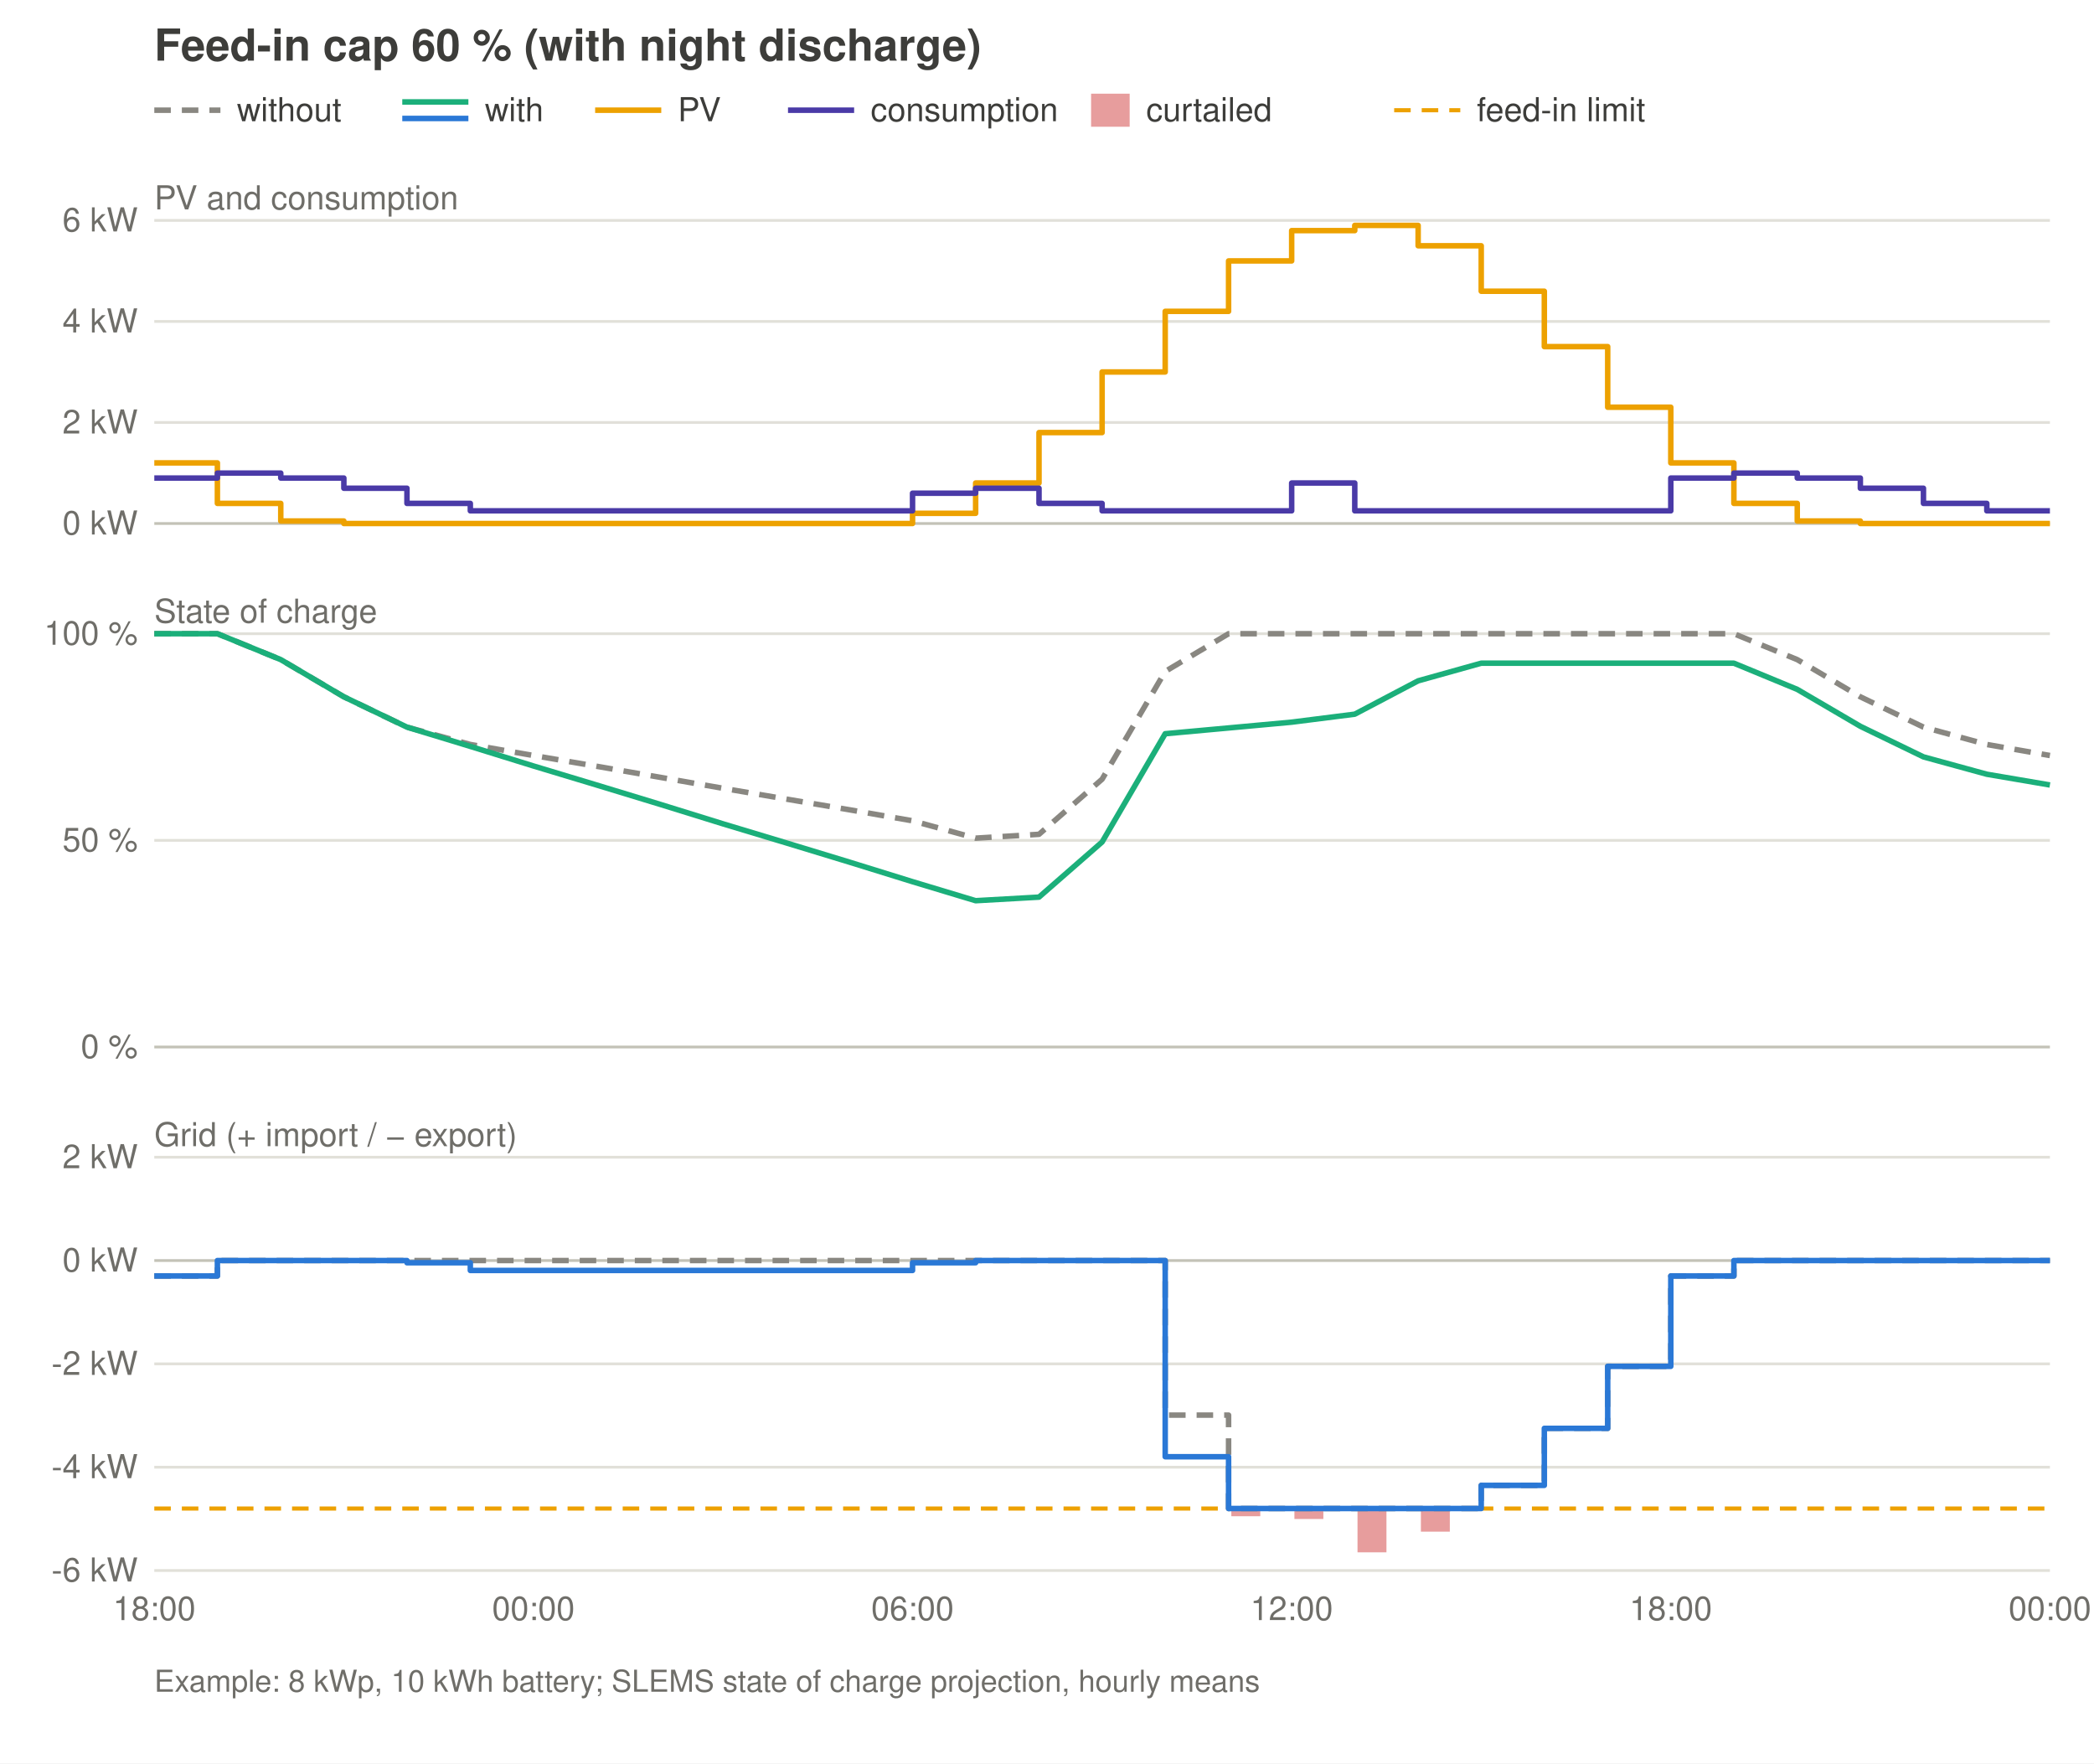
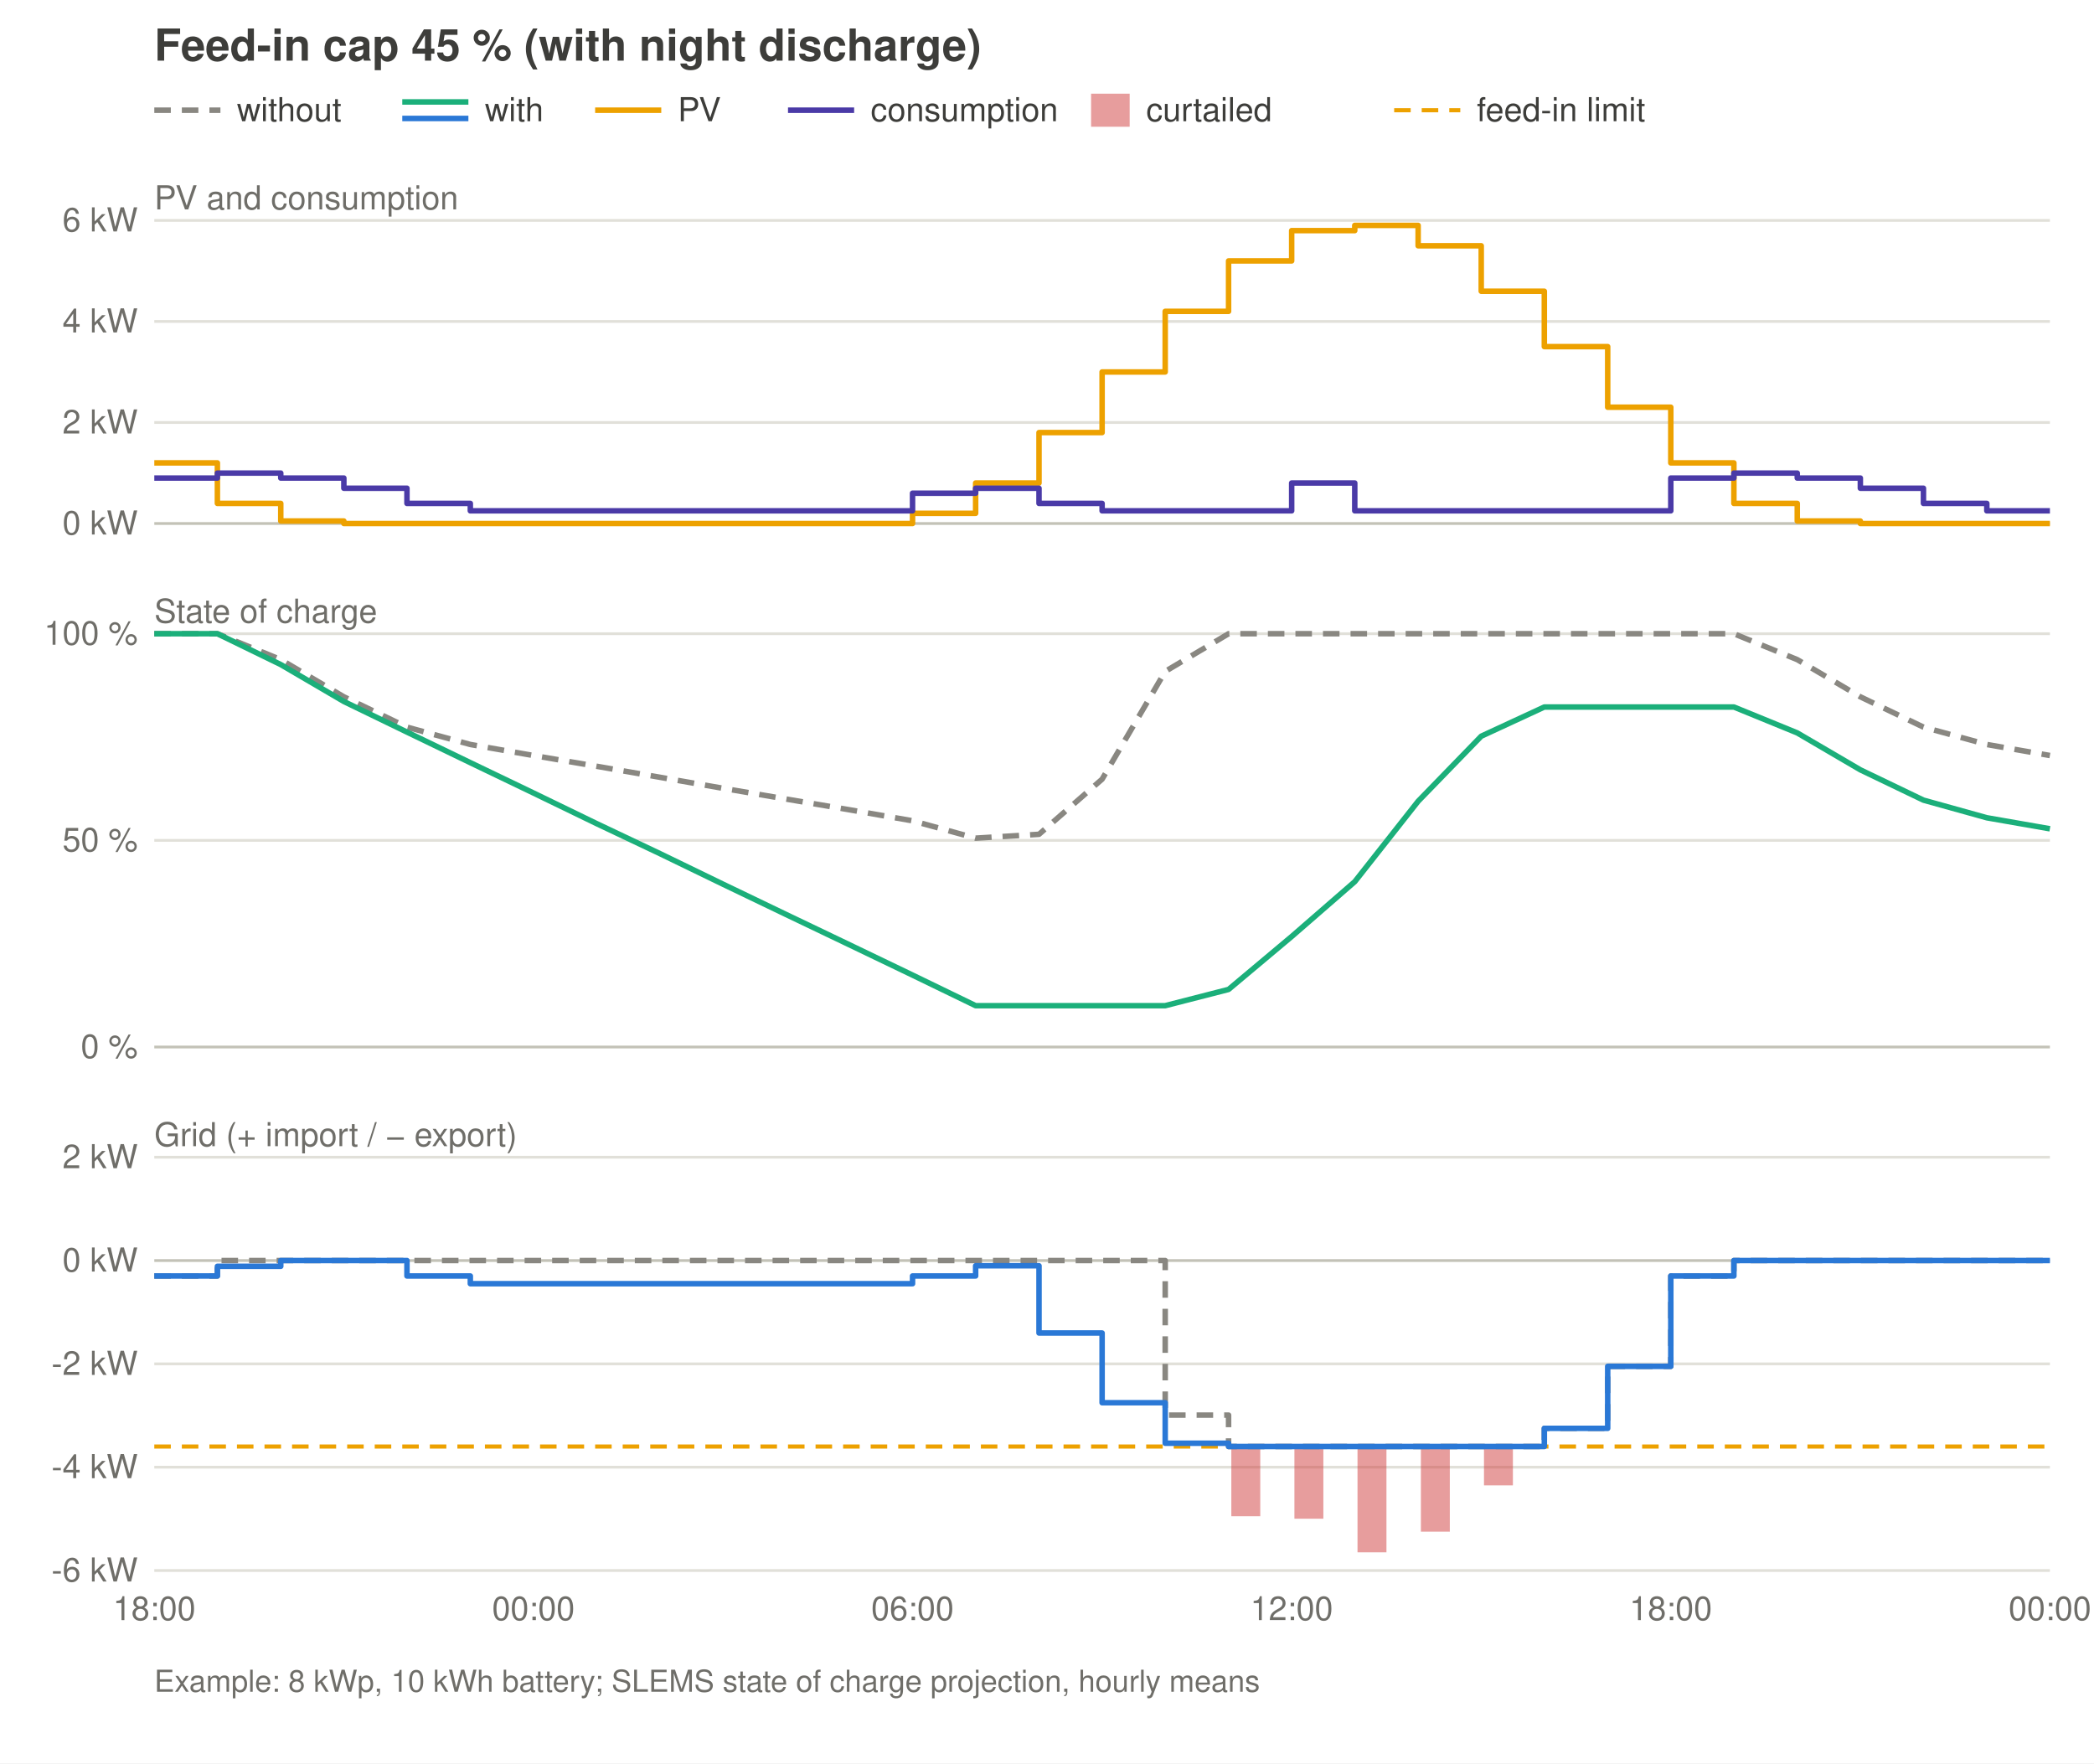
<svg xmlns="http://www.w3.org/2000/svg" viewBox="0 0 760 640" width="760" height="640" font-family="Helvetica, Arial, sans-serif" font-size="12">
  <rect width="760" height="640" fill="#ffffff" />
-   <text x="56" y="22" font-size="16" font-weight="bold" fill="#3d3d3a">Feed-in cap 60 % (with night discharge)</text>
+   <text x="56" y="22" font-size="16" font-weight="bold" fill="#3d3d3a">Feed-in cap 45 % (with night discharge)</text>
  <polyline points="56.0,40.0 80.0,40.0" fill="none" stroke="#898781" stroke-width="2" stroke-linejoin="round" stroke-dasharray="6 4" />
  <text x="86" y="44" fill="#3d3d3a">without</text>
  <polyline points="146.0,37.0 170.0,37.0" fill="none" stroke="#1baf7a" stroke-width="2" stroke-linejoin="round" />
  <polyline points="146.0,43.0 170.0,43.0" fill="none" stroke="#2a78d6" stroke-width="2" stroke-linejoin="round" />
  <text x="176" y="44" fill="#3d3d3a">with</text>
  <polyline points="216.0,40.0 240.0,40.0" fill="none" stroke="#eda100" stroke-width="2" stroke-linejoin="round" />
  <text x="246" y="44" fill="#3d3d3a">PV</text>
  <polyline points="286.0,40.0 310.0,40.0" fill="none" stroke="#4a3aa7" stroke-width="2" stroke-linejoin="round" />
  <text x="316" y="44" fill="#3d3d3a">consumption</text>
  <rect x="396" y="34" width="14" height="12" fill="#d03b3b" opacity="0.5" />
  <text x="416" y="44" fill="#3d3d3a">curtailed</text>
  <polyline points="506.0,40.0 530.0,40.0" fill="none" stroke="#eda100" stroke-width="1.5" stroke-linejoin="round" stroke-dasharray="6 4" />
  <text x="536" y="44" fill="#3d3d3a">feed-in limit</text>
  <text x="56" y="76" fill="#6f6e69">PV and consumption</text>
  <line x1="56" x2="744" y1="190.0" y2="190.0" stroke="#c3c2b7" />
  <text x="50" y="194.0" text-anchor="end" fill="#6f6e69">0 kW</text>
  <line x1="56" x2="744" y1="153.333" y2="153.333" stroke="#e1e0d9" />
  <text x="50" y="157.333" text-anchor="end" fill="#6f6e69">2 kW</text>
  <line x1="56" x2="744" y1="116.667" y2="116.667" stroke="#e1e0d9" />
  <text x="50" y="120.667" text-anchor="end" fill="#6f6e69">4 kW</text>
  <line x1="56" x2="744" y1="80.0" y2="80.0" stroke="#e1e0d9" />
  <text x="50" y="84.0" text-anchor="end" fill="#6f6e69">6 kW</text>
  <polyline points="56.0,168.0 78.9,168.0 78.9,182.7 101.9,182.7 101.9,189.1 124.8,189.1 124.8,190.0 147.7,190.0 147.7,190.0 170.7,190.0 170.7,190.0 193.6,190.0 193.6,190.0 216.5,190.0 216.5,190.0 239.5,190.0 239.5,190.0 262.4,190.0 262.4,190.0 285.3,190.0 285.3,190.0 308.3,190.0 308.3,190.0 331.2,190.0 331.2,186.3 354.1,186.3 354.1,175.3 377.1,175.3 377.1,157.0 400.0,157.0 400.0,135.0 422.9,135.0 422.9,113.0 445.9,113.0 445.9,94.7 468.8,94.7 468.8,83.7 491.7,83.7 491.7,81.8 514.7,81.8 514.7,89.2 537.6,89.2 537.6,105.7 560.5,105.7 560.5,125.8 583.5,125.8 583.5,147.8 606.4,147.8 606.4,168.0 629.3,168.0 629.3,182.7 652.3,182.7 652.3,189.1 675.2,189.1 675.2,190.0 698.1,190.0 698.1,190.0 721.1,190.0 721.1,190.0 744.0,190.0" fill="none" stroke="#eda100" stroke-width="2" stroke-linejoin="round" />
  <polyline points="56.0,173.5 78.9,173.5 78.9,171.7 101.9,171.7 101.9,173.5 124.8,173.5 124.8,177.2 147.7,177.2 147.7,182.7 170.7,182.7 170.7,185.4 193.6,185.4 193.6,185.4 216.5,185.4 216.5,185.4 239.5,185.4 239.5,185.4 262.4,185.4 262.4,185.4 285.3,185.4 285.3,185.4 308.3,185.4 308.3,185.4 331.2,185.4 331.2,179.0 354.1,179.0 354.1,177.2 377.1,177.2 377.1,182.7 400.0,182.7 400.0,185.4 422.9,185.4 422.9,185.4 445.9,185.4 445.9,185.4 468.8,185.4 468.8,175.3 491.7,175.3 491.7,185.4 514.7,185.4 514.7,185.4 537.6,185.4 537.6,185.4 560.5,185.4 560.5,185.4 583.5,185.4 583.5,185.4 606.4,185.4 606.4,173.5 629.3,173.5 629.3,171.7 652.3,171.7 652.3,173.5 675.2,173.5 675.2,177.2 698.1,177.2 698.1,182.7 721.1,182.7 721.1,185.4 744.0,185.4" fill="none" stroke="#4a3aa7" stroke-width="2" stroke-linejoin="round" />
  <text x="56" y="226" fill="#6f6e69">State of charge</text>
  <line x1="56" x2="744" y1="380.0" y2="380.0" stroke="#c3c2b7" />
  <text x="50" y="384.0" text-anchor="end" fill="#6f6e69">0 %</text>
  <line x1="56" x2="744" y1="305.0" y2="305.0" stroke="#e1e0d9" />
  <text x="50" y="309.0" text-anchor="end" fill="#6f6e69">50 %</text>
  <line x1="56" x2="744" y1="230.0" y2="230.0" stroke="#e1e0d9" />
  <text x="50" y="234.0" text-anchor="end" fill="#6f6e69">100 %</text>
  <polyline points="56.0,230.0 78.9,230.0 101.9,239.4 124.8,252.9 147.7,263.9 170.7,270.2 193.6,274.2 216.5,278.1 239.5,282.1 262.4,286.1 285.3,290.0 308.3,293.9 331.2,297.9 354.1,304.2 377.1,302.8 400.0,282.8 422.9,243.7 445.9,230.0 468.8,230.0 491.7,230.0 514.7,230.0 537.6,230.0 560.5,230.0 583.5,230.0 606.4,230.0 629.3,230.0 652.3,239.4 675.2,252.9 698.1,263.9 721.1,270.2 744.0,274.2" fill="none" stroke="#898781" stroke-width="2" stroke-linejoin="round" stroke-dasharray="6 4" />
-   <polyline points="56.0,230.0 78.9,230.0 101.9,239.4 124.8,252.9 147.7,263.9 170.7,270.9 193.6,278.0 216.5,284.9 239.5,291.9 262.4,299.0 285.3,305.9 308.3,312.9 331.2,320.0 354.1,326.9 377.1,325.6 400.0,305.6 422.9,266.3 445.9,264.2 468.8,262.1 491.7,259.2 514.7,247.1 537.6,240.7 560.5,240.7 583.5,240.7 606.4,240.7 629.3,240.7 652.3,250.2 675.2,263.6 698.1,274.7 721.1,281.0 744.0,284.9" fill="none" stroke="#1baf7a" stroke-width="2" stroke-linejoin="round" />
+   <polyline points="56.0,230.0 78.9,230.0 101.9,241.2 124.8,254.6 147.7,265.7 170.7,276.8 193.6,287.8 216.5,298.9 239.5,309.8 262.4,320.9 285.3,331.9 308.3,342.9 331.2,353.9 354.1,365.0 377.1,365.0 400.0,365.0 422.9,365.0 445.9,359.1 468.8,339.9 491.7,320.0 514.7,290.8 537.6,267.2 560.5,256.6 583.5,256.6 606.4,256.6 629.3,256.6 652.3,266.0 675.2,279.4 698.1,290.4 721.1,296.8 744.0,300.8" fill="none" stroke="#1baf7a" stroke-width="2" stroke-linejoin="round" />
  <text x="56" y="416" fill="#6f6e69">Grid (+ import / − export)</text>
  <line x1="56" x2="744" y1="570.0" y2="570.0" stroke="#e1e0d9" />
  <text x="50" y="574.0" text-anchor="end" fill="#6f6e69">-6 kW</text>
  <line x1="56" x2="744" y1="532.5" y2="532.5" stroke="#e1e0d9" />
  <text x="50" y="536.5" text-anchor="end" fill="#6f6e69">-4 kW</text>
  <line x1="56" x2="744" y1="495.0" y2="495.0" stroke="#e1e0d9" />
  <text x="50" y="499.0" text-anchor="end" fill="#6f6e69">-2 kW</text>
  <line x1="56" x2="744" y1="457.5" y2="457.5" stroke="#c3c2b7" />
  <text x="50" y="461.5" text-anchor="end" fill="#6f6e69">0 kW</text>
  <line x1="56" x2="744" y1="420.0" y2="420.0" stroke="#e1e0d9" />
  <text x="50" y="424.0" text-anchor="end" fill="#6f6e69">2 kW</text>
-   <polyline points="56.0,547.5 744.0,547.5" fill="none" stroke="#eda100" stroke-width="1.5" stroke-linejoin="round" stroke-dasharray="6 4" />
-   <rect x="446.9" y="547.5" width="10.5" height="2.8" fill="#d03b3b" opacity="0.5" />
-   <rect x="469.8" y="547.5" width="10.5" height="3.8" fill="#d03b3b" opacity="0.5" />
-   <rect x="492.7" y="547.5" width="10.5" height="15.9" fill="#d03b3b" opacity="0.5" />
-   <rect x="515.7" y="547.5" width="10.5" height="8.4" fill="#d03b3b" opacity="0.5" />
-   <polyline points="56.0,463.1 78.9,463.1 78.9,457.5 101.9,457.5 101.9,457.5 124.8,457.5 124.8,457.5 147.7,457.5 147.7,457.5 170.7,457.5 170.7,457.5 193.6,457.5 193.6,457.5 216.5,457.5 216.5,457.5 239.5,457.5 239.5,457.5 262.4,457.5 262.4,457.5 285.3,457.5 285.3,457.5 308.3,457.5 308.3,457.5 331.2,457.5 331.2,457.5 354.1,457.5 354.1,457.5 377.1,457.5 377.1,457.5 400.0,457.5 400.0,457.5 422.9,457.5 422.9,513.6 445.9,513.6 445.9,547.5 468.8,547.5 468.8,547.5 491.7,547.5 491.7,547.5 514.7,547.5 514.7,547.5 537.6,547.5 537.6,539.1 560.5,539.1 560.5,518.4 583.5,518.4 583.5,495.9 606.4,495.9 606.4,463.1 629.3,463.1 629.3,457.5 652.3,457.5 652.3,457.5 675.2,457.5 675.2,457.5 698.1,457.5 698.1,457.5 721.1,457.5 721.1,457.5 744.0,457.5" fill="none" stroke="#898781" stroke-width="2" stroke-linejoin="round" stroke-dasharray="6 4" />
-   <polyline points="56.0,463.1 78.9,463.1 78.9,457.5 101.9,457.5 101.9,457.5 124.8,457.5 124.8,457.5 147.7,457.5 147.7,458.3 170.7,458.3 170.7,461.1 193.6,461.1 193.6,461.1 216.5,461.1 216.5,461.1 239.5,461.1 239.5,461.1 262.4,461.1 262.4,461.1 285.3,461.1 285.3,461.1 308.3,461.1 308.3,461.1 331.2,461.1 331.2,458.3 354.1,458.3 354.1,457.5 377.1,457.5 377.1,457.5 400.0,457.5 400.0,457.5 422.9,457.5 422.9,528.7 445.9,528.7 445.9,547.5 468.8,547.5 468.8,547.5 491.7,547.5 491.7,547.5 514.7,547.5 514.7,547.5 537.6,547.5 537.6,539.1 560.5,539.1 560.5,518.4 583.5,518.4 583.5,495.9 606.4,495.9 606.4,463.1 629.3,463.1 629.3,457.5 652.3,457.5 652.3,457.5 675.2,457.5 675.2,457.5 698.1,457.5 698.1,457.5 721.1,457.5 721.1,457.5 744.0,457.5" fill="none" stroke="#2a78d6" stroke-width="2" stroke-linejoin="round" />
+   <polyline points="56.0,525.0 744.0,525.0" fill="none" stroke="#eda100" stroke-width="1.5" stroke-linejoin="round" stroke-dasharray="6 4" />
+   <rect x="446.9" y="525.0" width="10.5" height="25.3" fill="#d03b3b" opacity="0.5" />
+   <rect x="469.8" y="525.0" width="10.5" height="26.2" fill="#d03b3b" opacity="0.5" />
+   <rect x="492.7" y="525.0" width="10.5" height="38.4" fill="#d03b3b" opacity="0.5" />
+   <rect x="515.7" y="525.0" width="10.5" height="30.9" fill="#d03b3b" opacity="0.5" />
+   <rect x="538.6" y="525.0" width="10.5" height="14.1" fill="#d03b3b" opacity="0.5" />
+   <polyline points="56.0,463.1 78.9,463.1 78.9,457.5 101.9,457.5 101.9,457.5 124.8,457.5 124.8,457.5 147.7,457.5 147.7,457.5 170.7,457.5 170.7,457.5 193.6,457.5 193.6,457.5 216.5,457.5 216.5,457.5 239.5,457.5 239.5,457.5 262.4,457.5 262.4,457.5 285.3,457.5 285.3,457.5 308.3,457.5 308.3,457.5 331.2,457.5 331.2,457.5 354.1,457.5 354.1,457.5 377.1,457.5 377.1,457.5 400.0,457.5 400.0,457.5 422.9,457.5 422.9,513.6 445.9,513.6 445.9,525.0 468.8,525.0 468.8,525.0 491.7,525.0 491.7,525.0 514.7,525.0 514.7,525.0 537.6,525.0 537.6,525.0 560.5,525.0 560.5,518.4 583.5,518.4 583.5,495.9 606.4,495.9 606.4,463.1 629.3,463.1 629.3,457.5 652.3,457.5 652.3,457.5 675.2,457.5 675.2,457.5 698.1,457.5 698.1,457.5 721.1,457.5 721.1,457.5 744.0,457.5" fill="none" stroke="#898781" stroke-width="2" stroke-linejoin="round" stroke-dasharray="6 4" />
+   <polyline points="56.0,463.1 78.9,463.1 78.9,459.6 101.9,459.6 101.9,457.5 124.8,457.5 124.8,457.5 147.7,457.5 147.7,463.1 170.7,463.1 170.7,465.9 193.6,465.9 193.6,465.9 216.5,465.9 216.5,465.9 239.5,465.9 239.5,465.9 262.4,465.9 262.4,465.9 285.3,465.9 285.3,465.9 308.3,465.9 308.3,465.9 331.2,465.9 331.2,463.1 354.1,463.1 354.1,459.4 377.1,459.4 377.1,483.8 400.0,483.8 400.0,509.1 422.9,509.1 422.9,523.8 445.9,523.8 445.9,525.0 468.8,525.0 468.8,525.0 491.7,525.0 491.7,525.0 514.7,525.0 514.7,525.0 537.6,525.0 537.6,525.0 560.5,525.0 560.5,518.4 583.5,518.4 583.5,495.9 606.4,495.9 606.4,463.1 629.3,463.1 629.3,457.5 652.3,457.5 652.3,457.5 675.2,457.5 675.2,457.5 698.1,457.5 698.1,457.5 721.1,457.5 721.1,457.5 744.0,457.5" fill="none" stroke="#2a78d6" stroke-width="2" stroke-linejoin="round" />
  <text x="56.0" y="588" text-anchor="middle" fill="#6f6e69">18:00</text>
  <text x="193.6" y="588" text-anchor="middle" fill="#6f6e69">00:00</text>
  <text x="331.2" y="588" text-anchor="middle" fill="#6f6e69">06:00</text>
  <text x="468.8" y="588" text-anchor="middle" fill="#6f6e69">12:00</text>
  <text x="606.4" y="588" text-anchor="middle" fill="#6f6e69">18:00</text>
  <text x="744.0" y="588" text-anchor="middle" fill="#6f6e69">00:00</text>
  <text x="56" y="614" font-size="11" fill="#6f6e69">Example: 8 kWp, 10 kWh battery; SLEMS state of charge projection, hourly means</text>
</svg>
